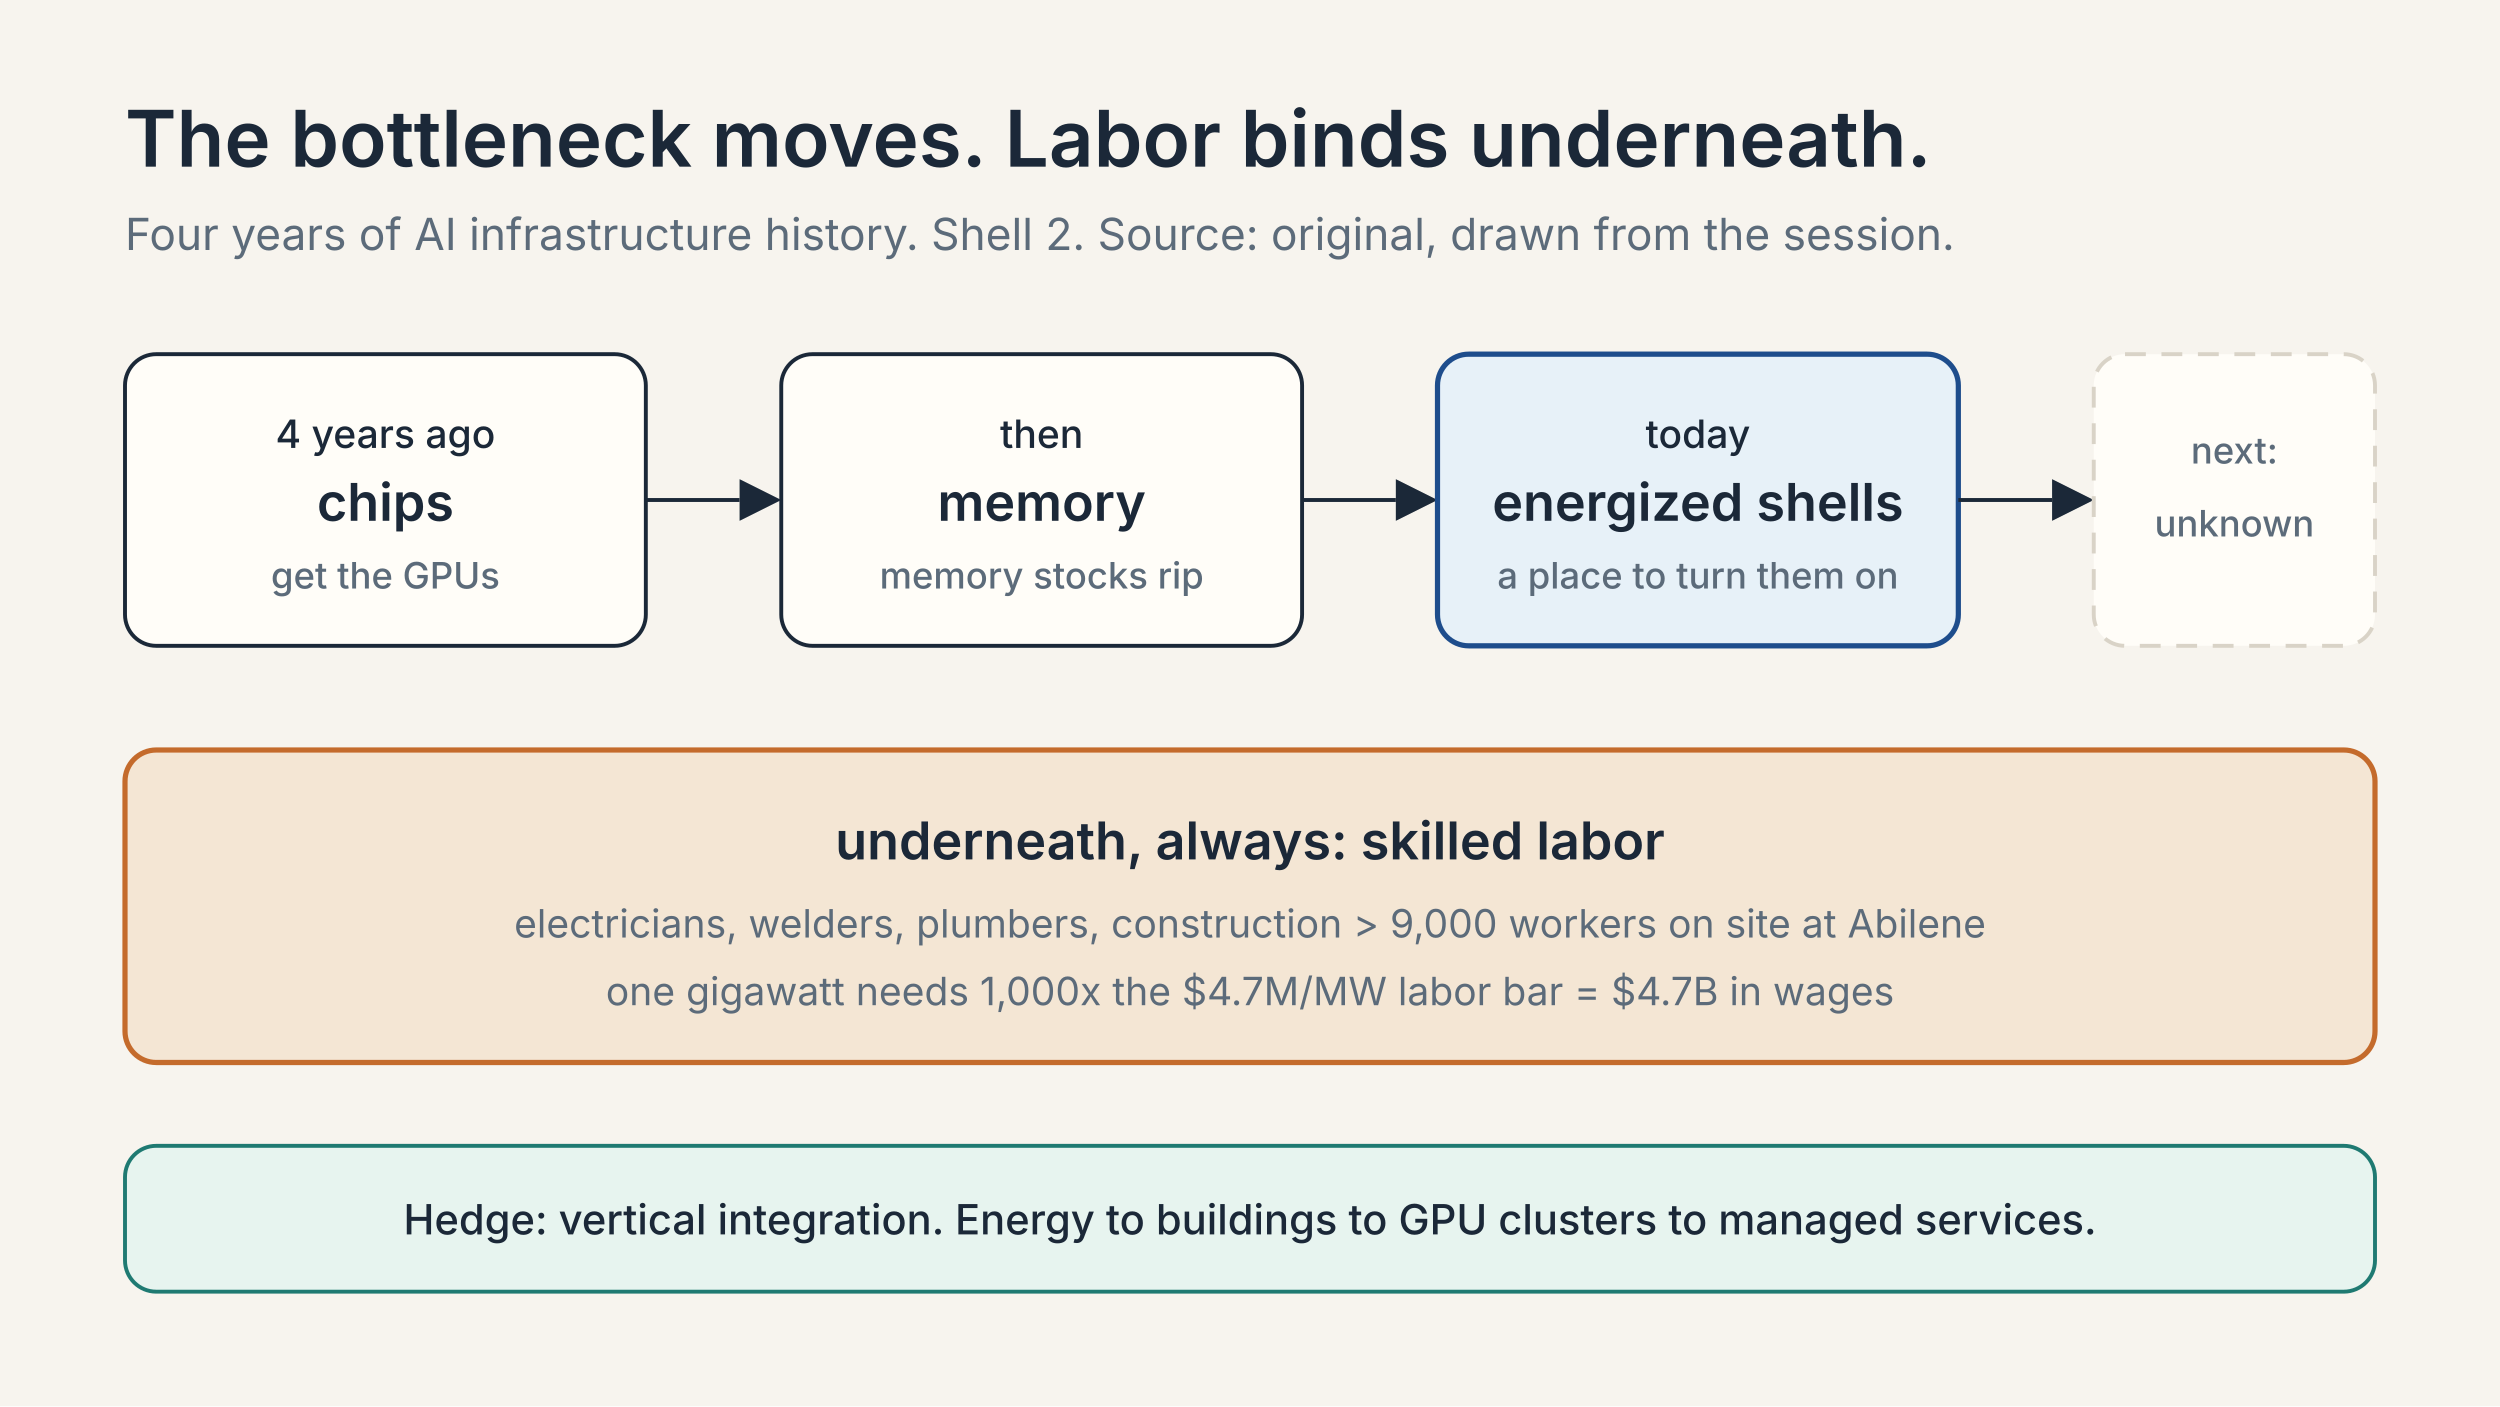
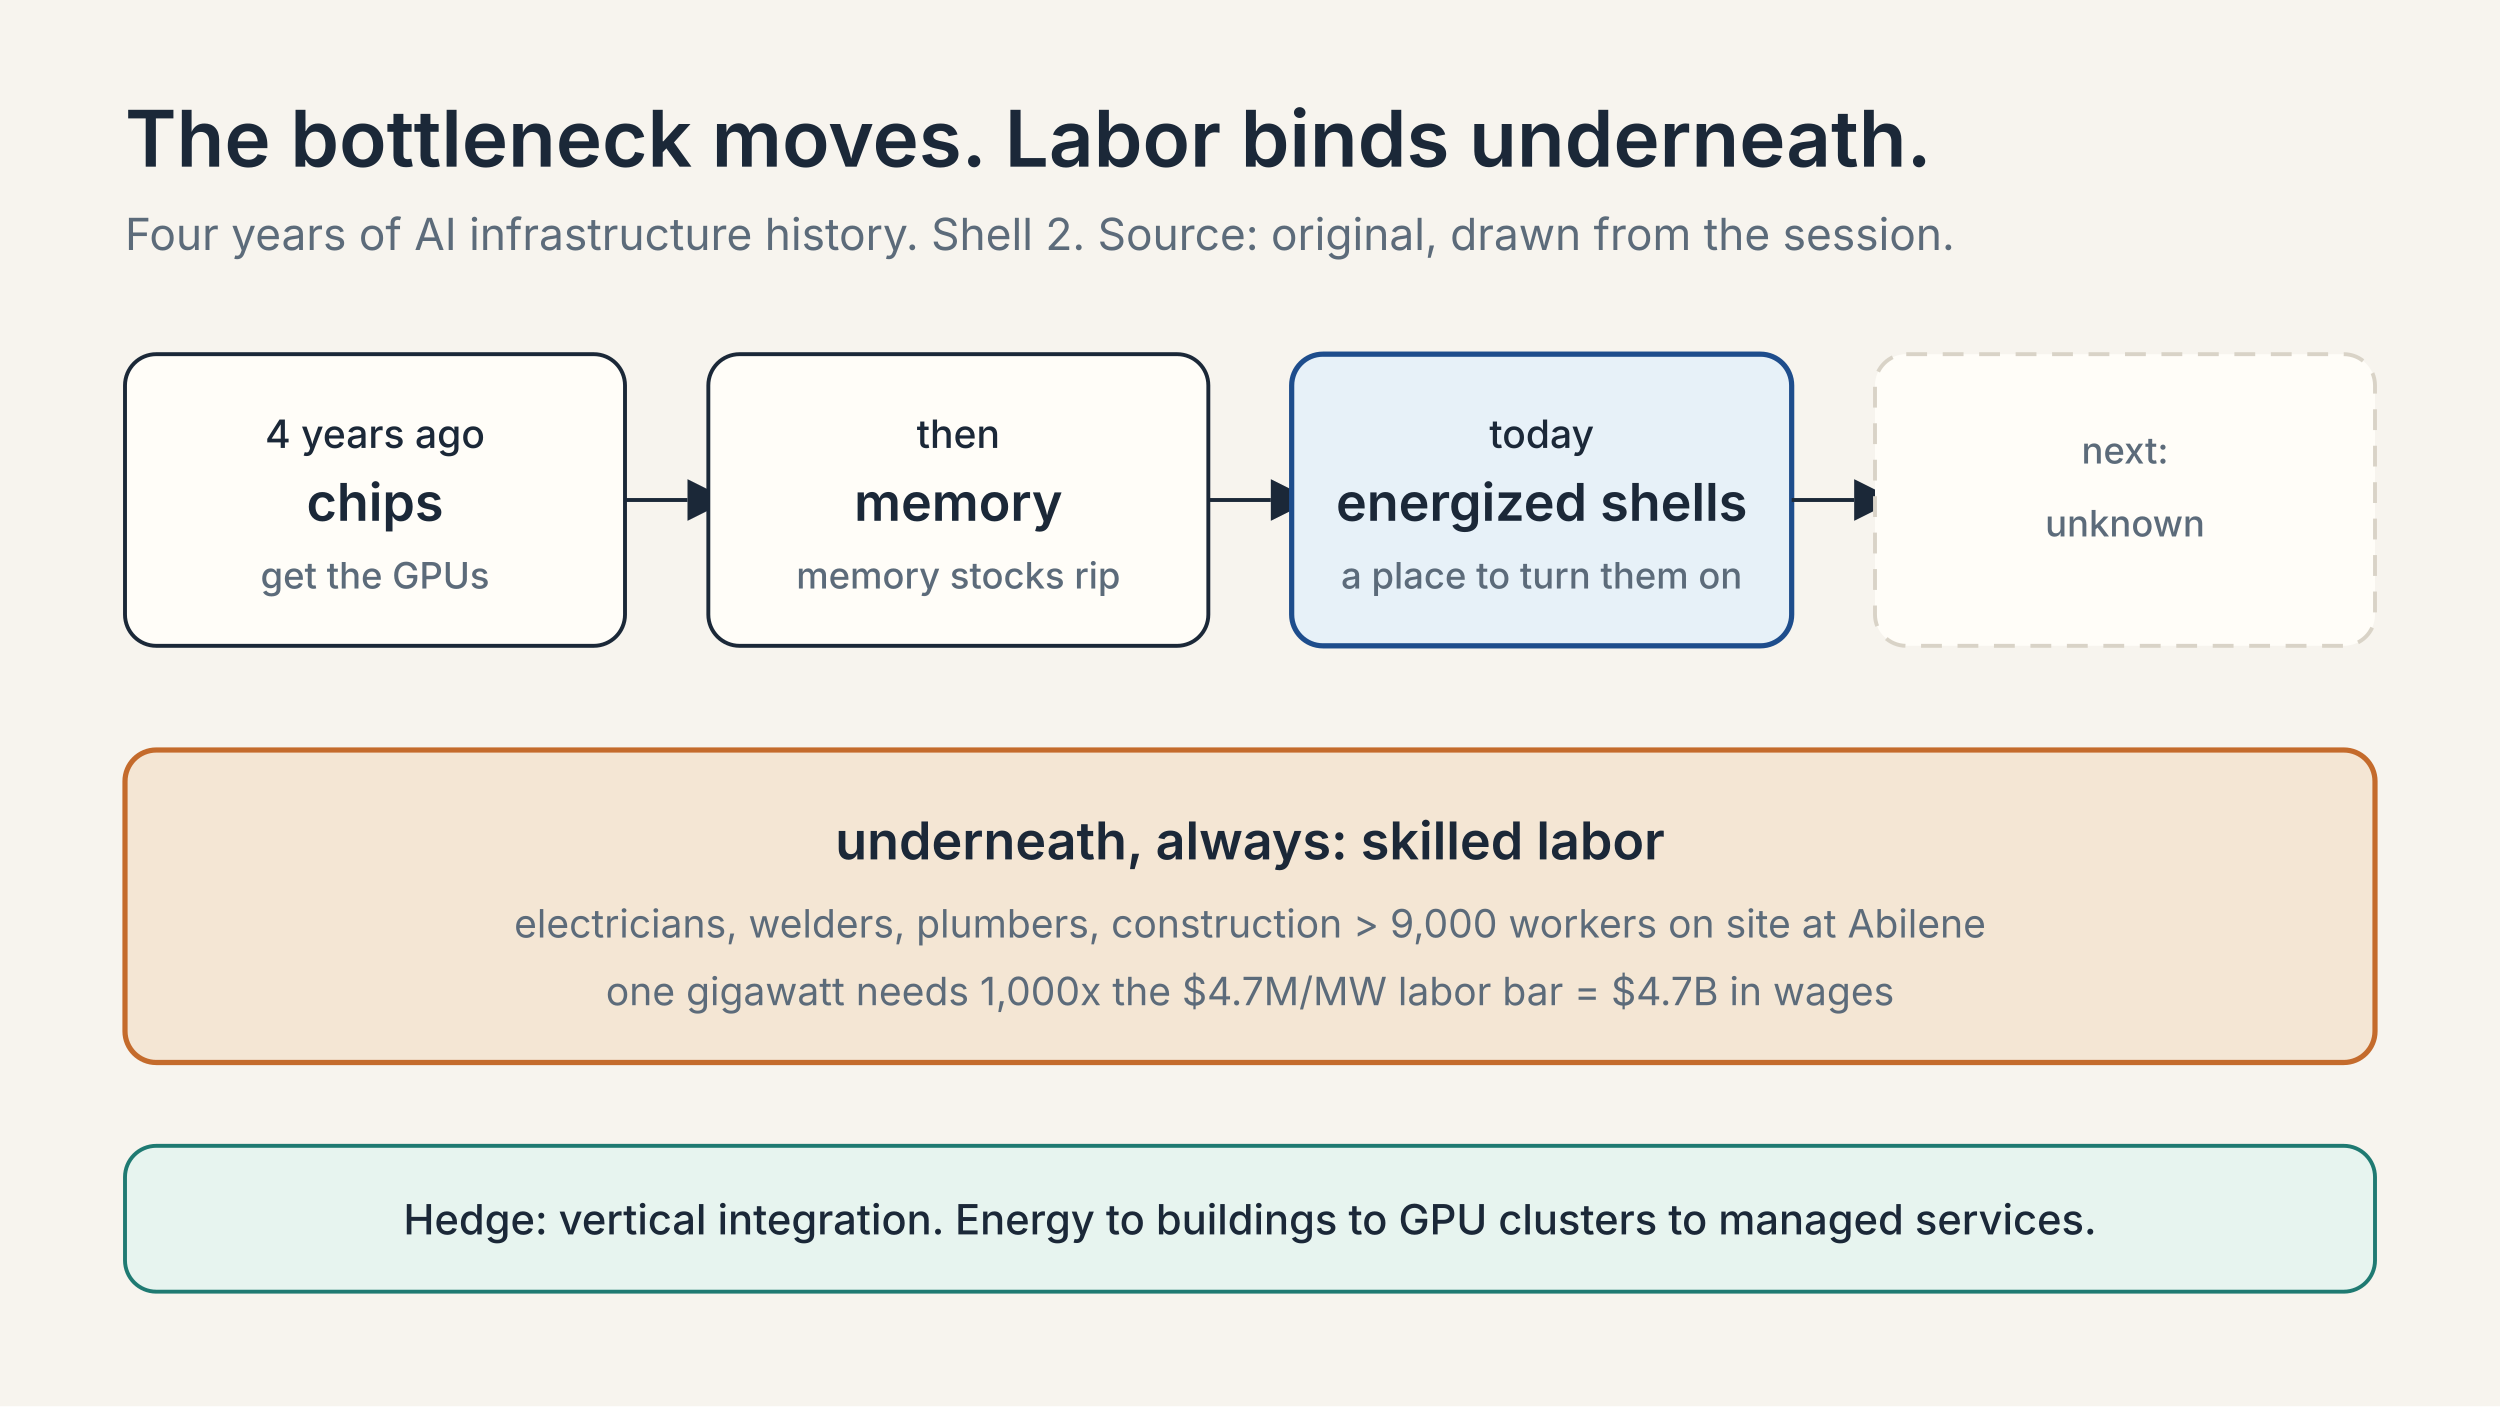
- <svg xmlns="http://www.w3.org/2000/svg" width="960" height="540" viewBox="0 0 960 540" font-family="Inter, 'Source Sans 3', sans-serif">
+ <svg xmlns="http://www.w3.org/2000/svg" width="960" height="540" viewBox="0 0 960 540" font-family="Anthropic Sans, Inter, 'Source Sans 3', 'IBM Plex Sans', sans-serif">
  <rect width="960" height="540" fill="#F7F4EE" />
  <text x="48" y="64" font-size="30" font-weight="600" fill="#1B2838">The bottleneck moves. Labor binds underneath.</text>
  <text x="48" y="96" font-size="17" fill="#5C6B7A">Four years of AI infrastructure history. Shell 2. Source: original, drawn from the session.</text>
  <g font-size="15" font-weight="500">
-     <rect x="48" y="136" width="200" height="112" rx="12" fill="#FFFDF8" stroke="#1B2838" stroke-width="1.5" />
-     <text x="148" y="172" text-anchor="middle" fill="#1B2838">4 years ago</text>
-     <text x="148" y="200" text-anchor="middle" fill="#1B2838" font-size="20" font-weight="600">chips</text>
-     <text x="148" y="226" text-anchor="middle" fill="#5C6B7A" font-size="14">get the GPUs</text>
-     <line x1="248" y1="192" x2="284" y2="192" stroke="#1B2838" stroke-width="1.5" />
-     <polygon points="284,184 300,192 284,200" fill="#1B2838" />
-     <rect x="300" y="136" width="200" height="112" rx="12" fill="#FFFDF8" stroke="#1B2838" stroke-width="1.5" />
-     <text x="400" y="172" text-anchor="middle" fill="#1B2838">then</text>
-     <text x="400" y="200" text-anchor="middle" fill="#1B2838" font-size="20" font-weight="600">memory</text>
-     <text x="400" y="226" text-anchor="middle" fill="#5C6B7A" font-size="14">memory stocks rip</text>
-     <line x1="500" y1="192" x2="536" y2="192" stroke="#1B2838" stroke-width="1.5" />
-     <polygon points="536,184 552,192 536,200" fill="#1B2838" />
-     <rect x="552" y="136" width="200" height="112" rx="12" fill="#E7F1F8" stroke="#1E4D8C" stroke-width="2" />
-     <text x="652" y="172" text-anchor="middle" fill="#1B2838">today</text>
-     <text x="652" y="200" text-anchor="middle" fill="#1B2838" font-size="20" font-weight="600">energized shells</text>
-     <text x="652" y="226" text-anchor="middle" fill="#5C6B7A" font-size="14">a place to turn them on</text>
-     <line x1="752" y1="192" x2="788" y2="192" stroke="#1B2838" stroke-width="1.5" />
-     <polygon points="788,184 804,192 788,200" fill="#1B2838" />
-     <rect x="804" y="136" width="108" height="112" rx="12" fill="#FFFDF8" stroke="#D9D3C7" stroke-width="1.5" stroke-dasharray="8 6" />
-     <text x="858" y="178" text-anchor="middle" fill="#5C6B7A" font-size="14">next:</text>
-     <text x="858" y="206" text-anchor="middle" fill="#5C6B7A" font-size="14">unknown</text>
+     <rect x="48" y="136" width="192" height="112" rx="12" fill="#FFFDF8" stroke="#1B2838" stroke-width="1.5" />
+     <text x="144" y="172" text-anchor="middle" fill="#1B2838">4 years ago</text>
+     <text x="144" y="200" text-anchor="middle" fill="#1B2838" font-size="20" font-weight="600">chips</text>
+     <text x="144" y="226" text-anchor="middle" fill="#5C6B7A" font-size="14">get the GPUs</text>
+     <line x1="240" y1="192" x2="264" y2="192" stroke="#1B2838" stroke-width="1.5" />
+     <polygon points="264,184 280,192 264,200" fill="#1B2838" />
+     <rect x="272" y="136" width="192" height="112" rx="12" fill="#FFFDF8" stroke="#1B2838" stroke-width="1.5" />
+     <text x="368" y="172" text-anchor="middle" fill="#1B2838">then</text>
+     <text x="368" y="200" text-anchor="middle" fill="#1B2838" font-size="20" font-weight="600">memory</text>
+     <text x="368" y="226" text-anchor="middle" fill="#5C6B7A" font-size="14">memory stocks rip</text>
+     <line x1="464" y1="192" x2="488" y2="192" stroke="#1B2838" stroke-width="1.5" />
+     <polygon points="488,184 504,192 488,200" fill="#1B2838" />
+     <rect x="496" y="136" width="192" height="112" rx="12" fill="#E7F1F8" stroke="#1E4D8C" stroke-width="2" />
+     <text x="592" y="172" text-anchor="middle" fill="#1B2838">today</text>
+     <text x="592" y="200" text-anchor="middle" fill="#1B2838" font-size="20" font-weight="600">energized shells</text>
+     <text x="592" y="226" text-anchor="middle" fill="#5C6B7A" font-size="14">a place to turn them on</text>
+     <line x1="688" y1="192" x2="712" y2="192" stroke="#1B2838" stroke-width="1.5" />
+     <polygon points="712,184 728,192 712,200" fill="#1B2838" />
+     <rect x="720" y="136" width="192" height="112" rx="12" fill="#FFFDF8" stroke="#D9D3C7" stroke-width="1.5" stroke-dasharray="8 6" />
+     <text x="816" y="178" text-anchor="middle" fill="#5C6B7A" font-size="14">next:</text>
+     <text x="816" y="206" text-anchor="middle" fill="#5C6B7A" font-size="14">unknown</text>
  </g>
  <rect x="48" y="288" width="864" height="120" rx="12" fill="#F4E6D4" stroke="#C46B2C" stroke-width="2" />
  <text x="480" y="330" text-anchor="middle" font-size="20" font-weight="600" fill="#1B2838">underneath, always: skilled labor</text>
  <text x="480" y="360" text-anchor="middle" font-size="15" fill="#5C6B7A">electricians, welders, plumbers, construction &gt; 9,000 workers on site at Abilene</text>
  <text x="480" y="386" text-anchor="middle" font-size="15" fill="#5C6B7A">one gigawatt needs 1,000x the $4.7M/MW labor bar = $4.7B in wages</text>
  <rect x="48" y="440" width="864" height="56" rx="12" fill="#E7F4EF" stroke="#1F7A72" stroke-width="1.5" />
  <text x="480" y="474" text-anchor="middle" font-size="16" font-weight="500" fill="#1B2838">Hedge: vertical integration. Energy to buildings to GPU clusters to managed services.</text>
</svg>
